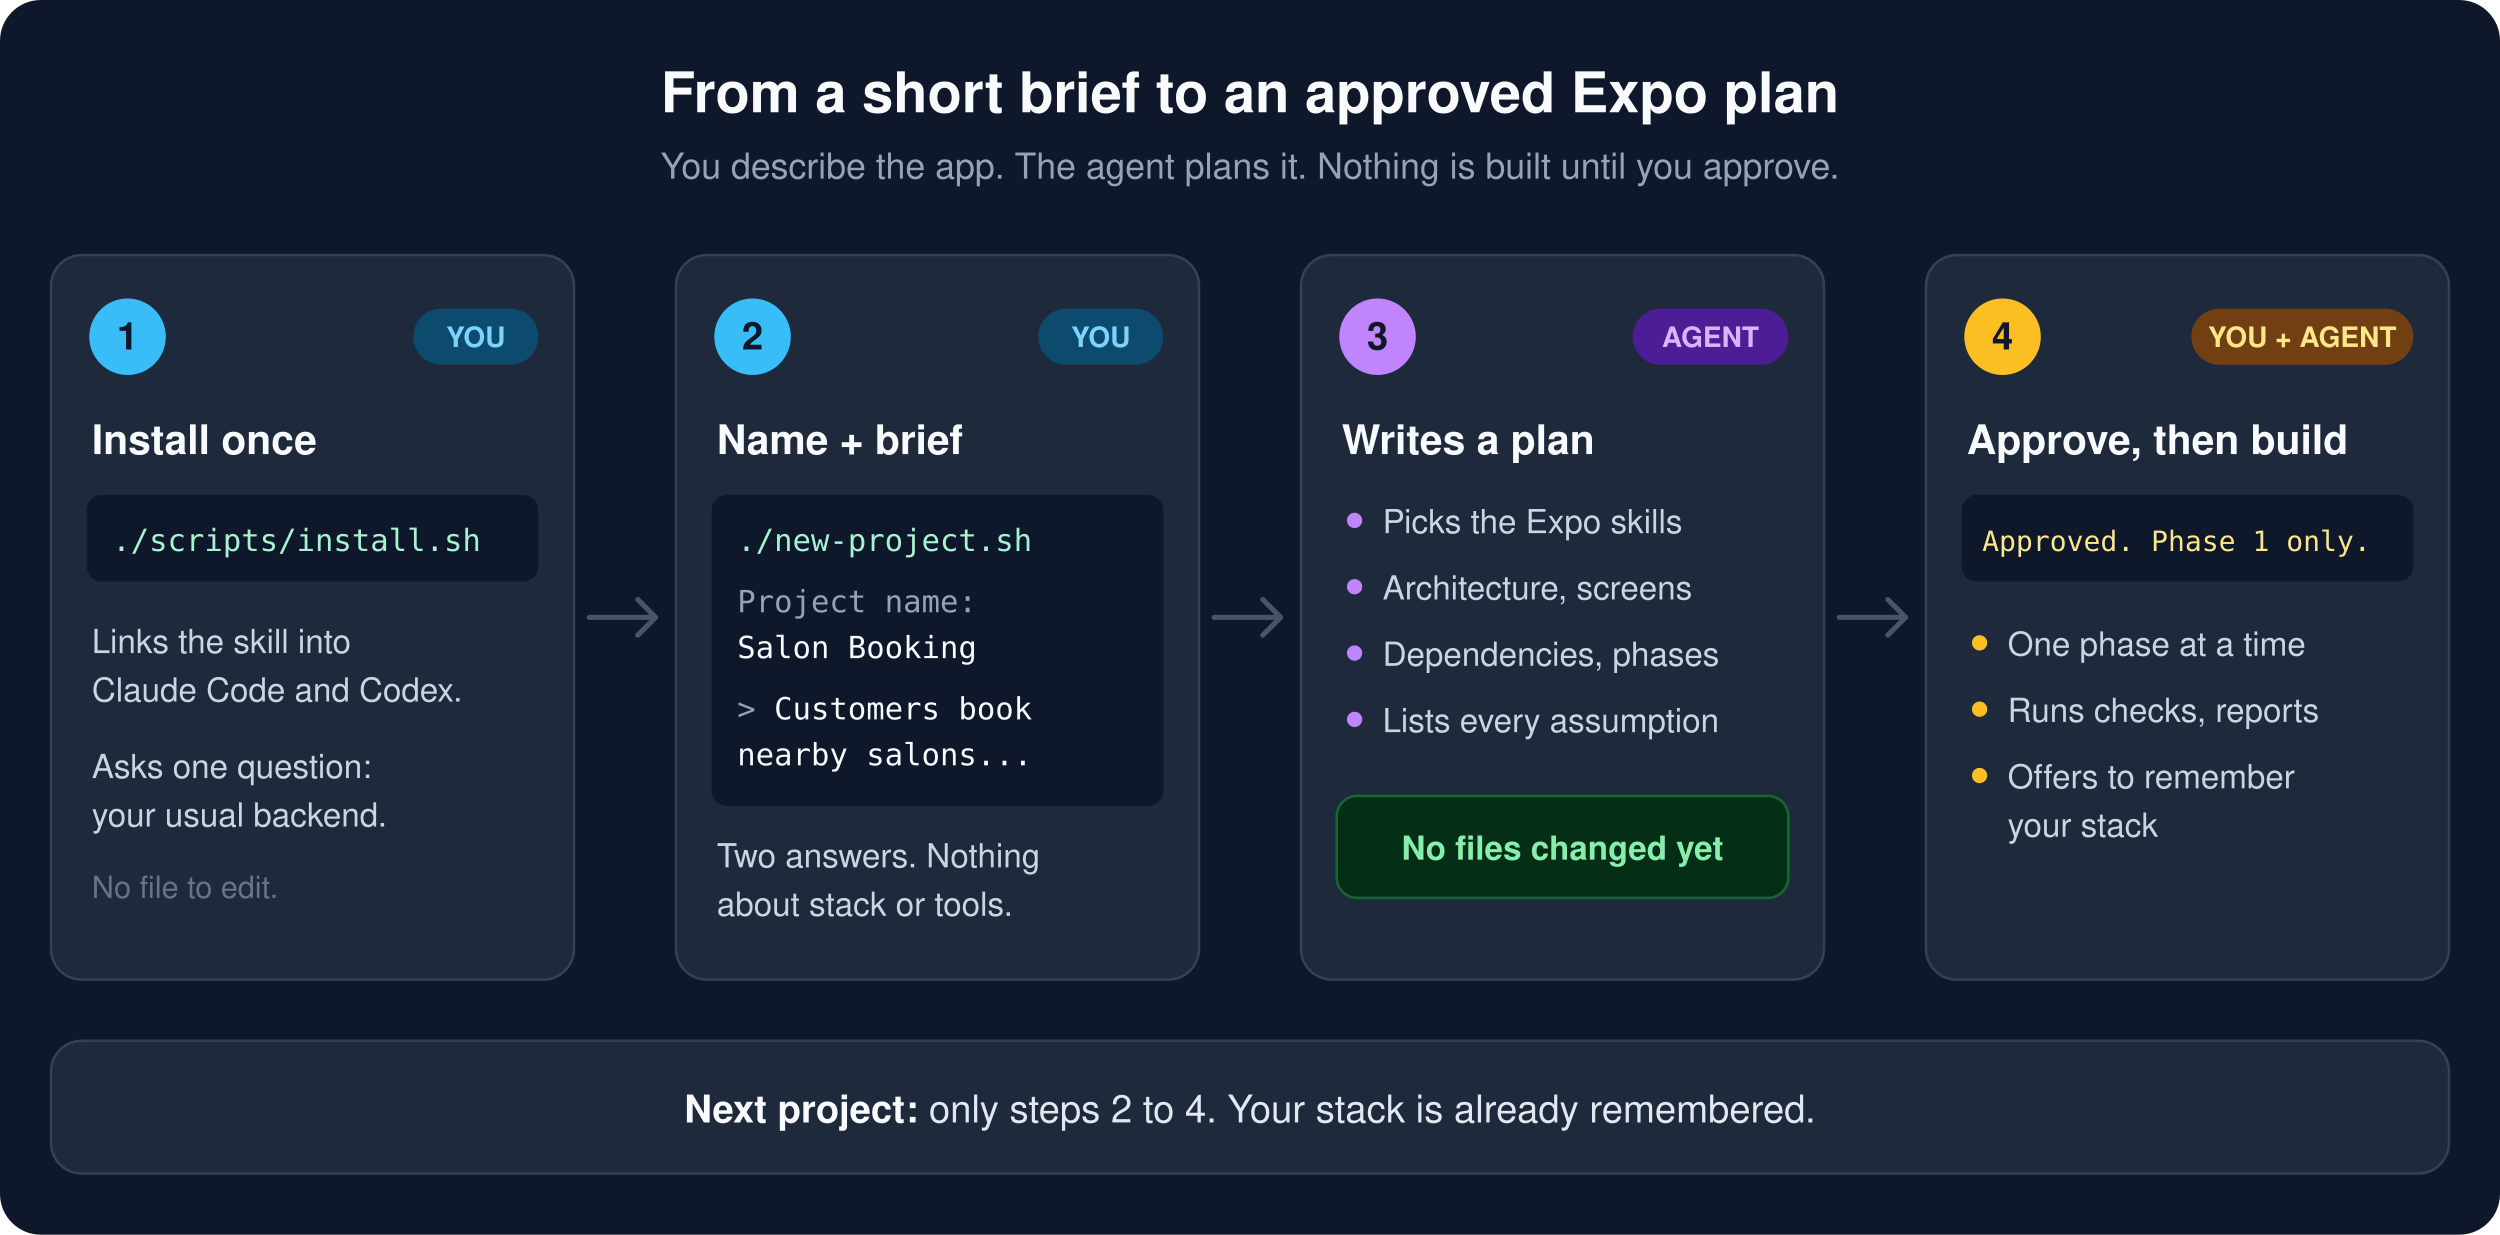
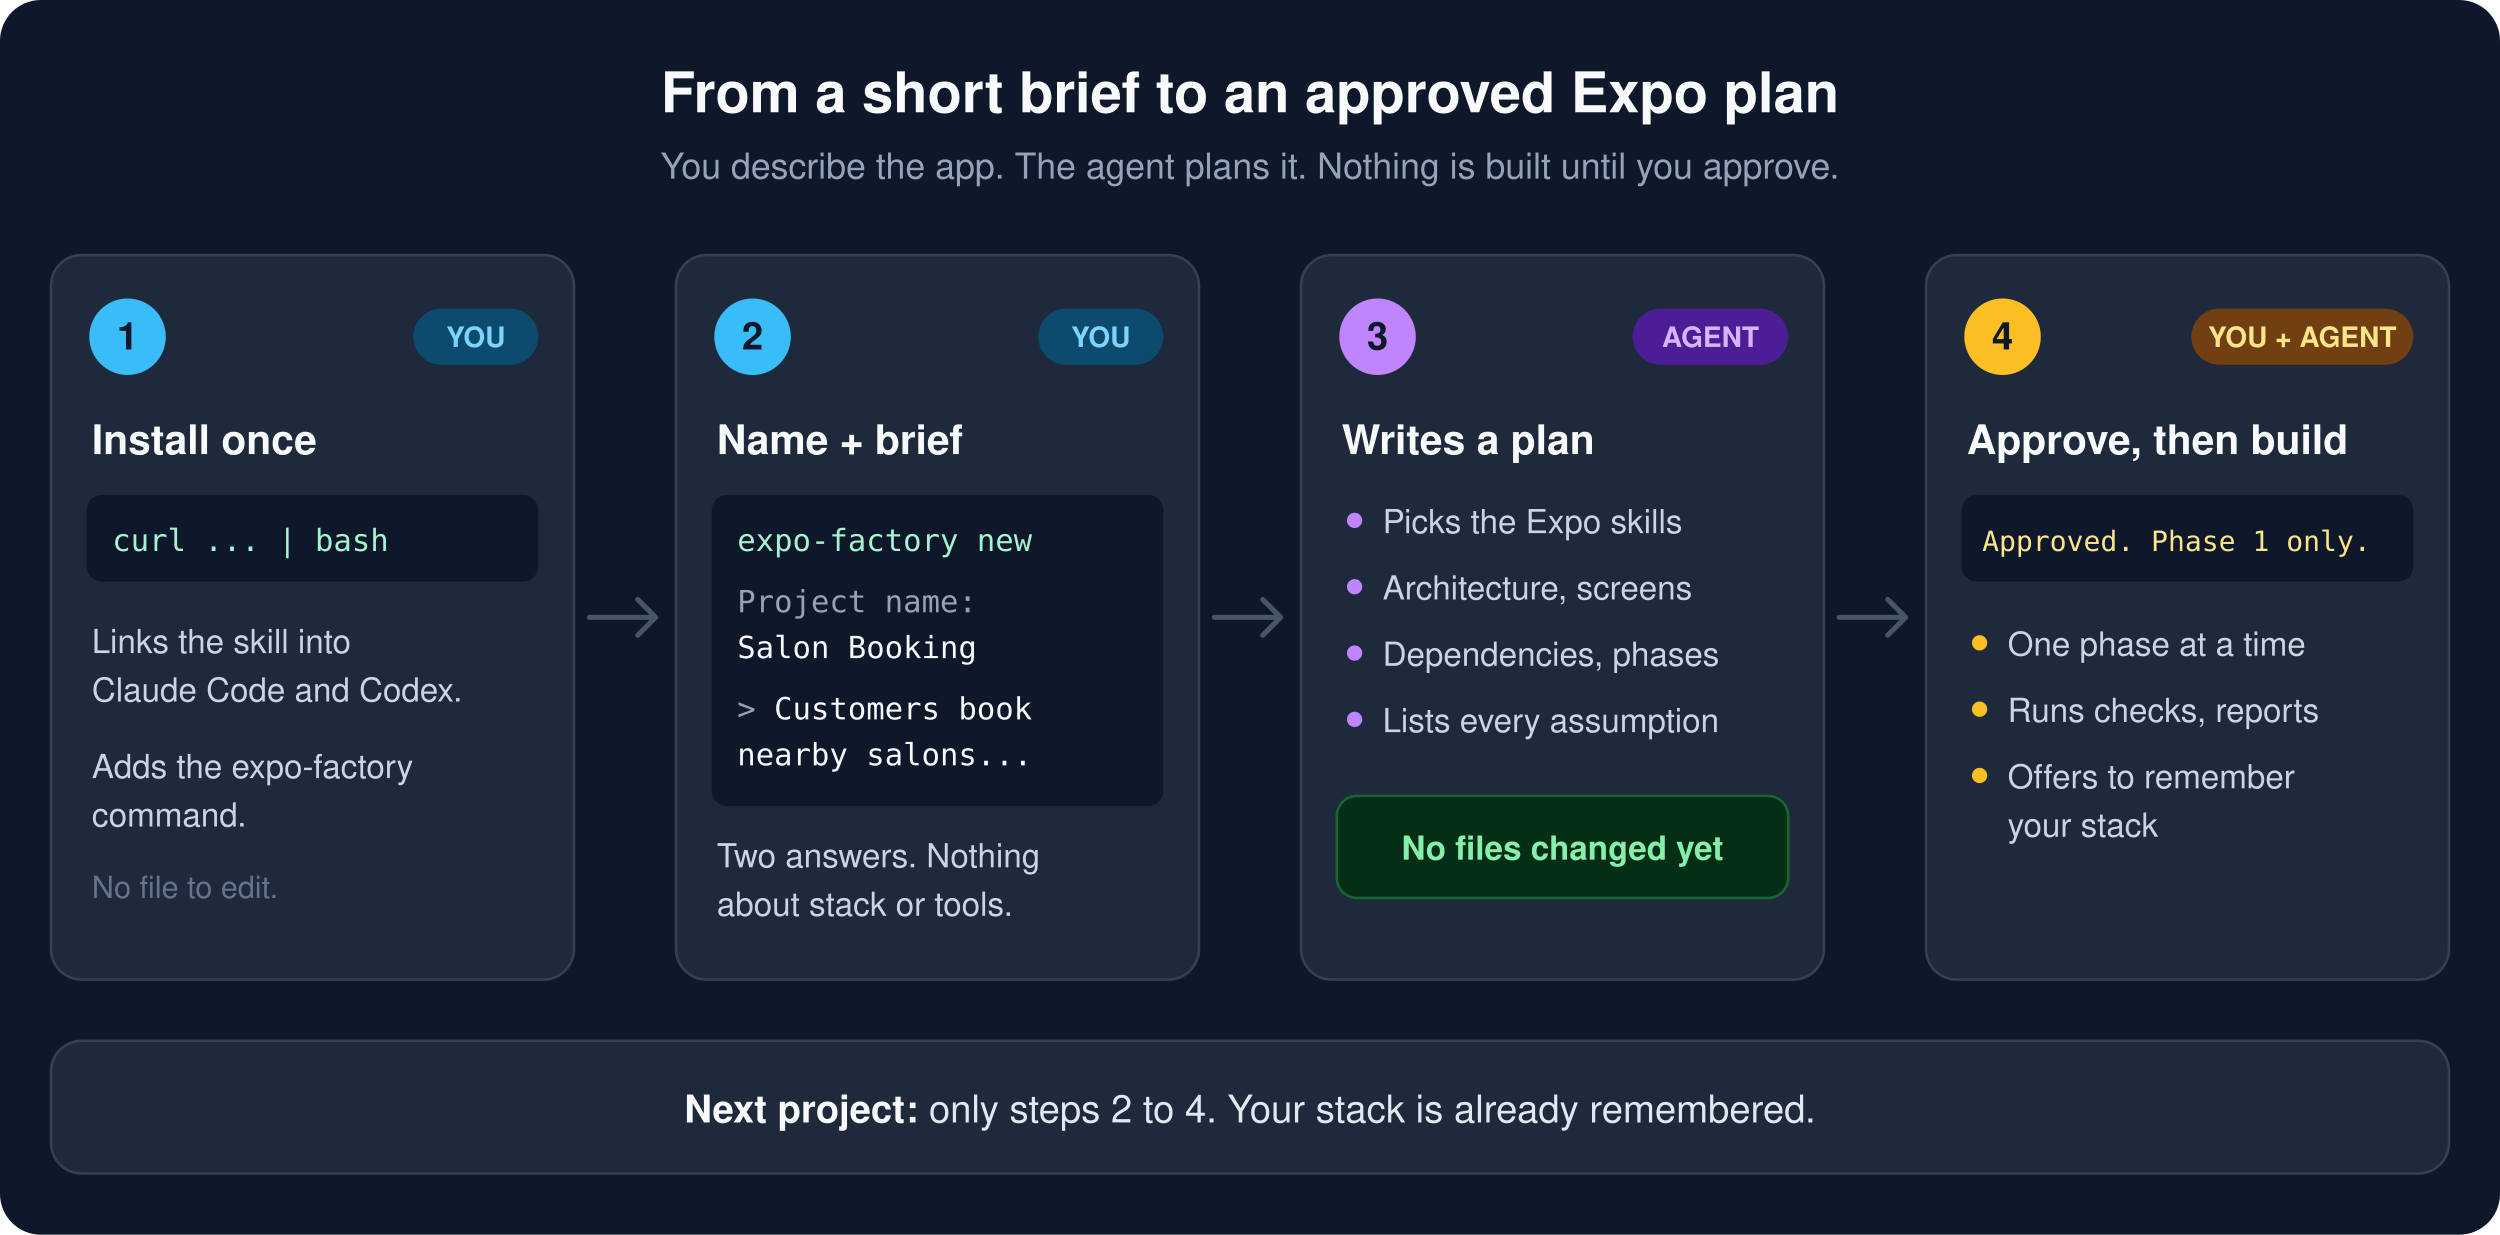
<svg xmlns="http://www.w3.org/2000/svg" viewBox="0 0 980 484" width="980" height="484" role="img" aria-labelledby="t d" font-family="-apple-system, BlinkMacSystemFont, 'Segoe UI', Helvetica, Arial, sans-serif">
  <rect width="980" height="484" rx="16" fill="#0f172a" />
  <text x="490" y="44" text-anchor="middle" font-size="22" font-weight="700" fill="#f8fafc">From a short brief to an approved Expo plan</text>
  <text x="490" y="70" text-anchor="middle" font-size="14" fill="#94a3b8">You describe the app. The agent plans it. Nothing is built until you approve.</text>
  <g stroke="#475569" stroke-width="2" fill="none" stroke-linecap="round" stroke-linejoin="round">
    <path d="M231 242 H257 M250 235 l7 7 l-7 7" />
    <path d="M476 242 H502 M495 235 l7 7 l-7 7" />
    <path d="M721 242 H747 M740 235 l7 7 l-7 7" />
  </g>
  <g transform="translate(20,100)">
    <rect width="205" height="284" rx="12" fill="#1e293b" stroke="#334155" />
    <circle cx="30" cy="32" r="15" fill="#38bdf8" />
    <text x="30" y="37" text-anchor="middle" font-size="15" font-weight="700" fill="#0f172a">1</text>
    <rect x="142" y="21" width="49" height="22" rx="11" fill="#0c4a6e" />
    <text x="166.500" y="36" text-anchor="middle" font-size="11" font-weight="700" fill="#7dd3fc">YOU</text>
    <text x="16" y="78" font-size="16" font-weight="700" fill="#f8fafc">Install once</text>
    <rect x="14" y="94" width="177" height="34" rx="6" fill="#0f172a" />
-     <text x="24" y="116" font-size="12" fill="#a7f3d0" font-family="ui-monospace, SFMono-Regular, Menlo, Consolas, monospace">./scripts/install.sh</text>
+     <text x="24" y="116" font-size="12" fill="#a7f3d0" font-family="ui-monospace, SFMono-Regular, Menlo, Consolas, monospace">curl ... | bash</text>
    <g font-size="13" fill="#cbd5e1">
      <text x="16" y="156">Links the skill into</text>
      <text x="16" y="175">Claude Code and Codex.</text>
-       <text x="16" y="205">Asks one question:</text>
-       <text x="16" y="224">your usual backend.</text>
+       <text x="16" y="205">Adds the expo-factory</text>
+       <text x="16" y="224">command.</text>
    </g>
    <text x="16" y="252" font-size="12" fill="#64748b">No file to edit.</text>
  </g>
  <g transform="translate(265,100)">
    <rect width="205" height="284" rx="12" fill="#1e293b" stroke="#334155" />
    <circle cx="30" cy="32" r="15" fill="#38bdf8" />
    <text x="30" y="37" text-anchor="middle" font-size="15" font-weight="700" fill="#0f172a">2</text>
    <rect x="142" y="21" width="49" height="22" rx="11" fill="#0c4a6e" />
    <text x="166.500" y="36" text-anchor="middle" font-size="11" font-weight="700" fill="#7dd3fc">YOU</text>
    <text x="16" y="78" font-size="16" font-weight="700" fill="#f8fafc">Name + brief</text>
    <rect x="14" y="94" width="177" height="122" rx="6" fill="#0f172a" />
    <g font-size="12" font-family="ui-monospace, SFMono-Regular, Menlo, Consolas, monospace">
-       <text x="24" y="116" fill="#a7f3d0">./new-project.sh</text>
+       <text x="24" y="116" fill="#a7f3d0">expo-factory new</text>
      <text x="24" y="140" fill="#94a3b8">Project name:</text>
      <text x="24" y="158" fill="#f8fafc">Salon Booking</text>
      <text x="24" y="182" fill="#94a3b8">&gt; <tspan fill="#f8fafc">Customers book</tspan>
      </text>
      <text x="24" y="200" fill="#f8fafc">  nearby salons...</text>
    </g>
    <g font-size="13" fill="#cbd5e1">
      <text x="16" y="240">Two answers. Nothing</text>
      <text x="16" y="259">about stack or tools.</text>
    </g>
  </g>
  <g transform="translate(510,100)">
    <rect width="205" height="284" rx="12" fill="#1e293b" stroke="#334155" />
    <circle cx="30" cy="32" r="15" fill="#c084fc" />
    <text x="30" y="37" text-anchor="middle" font-size="15" font-weight="700" fill="#0f172a">3</text>
    <rect x="130" y="21" width="61" height="22" rx="11" fill="#4c1d95" />
    <text x="160.500" y="36" text-anchor="middle" font-size="11" font-weight="700" fill="#d8b4fe">AGENT</text>
    <text x="16" y="78" font-size="16" font-weight="700" fill="#f8fafc">Writes a plan</text>
    <g font-size="13" fill="#cbd5e1">
      <circle cx="21" cy="104" r="3" fill="#c084fc" />
      <text x="32" y="109">Picks the Expo skills</text>
      <circle cx="21" cy="130" r="3" fill="#c084fc" />
      <text x="32" y="135">Architecture, screens</text>
      <circle cx="21" cy="156" r="3" fill="#c084fc" />
      <text x="32" y="161">Dependencies, phases</text>
      <circle cx="21" cy="182" r="3" fill="#c084fc" />
      <text x="32" y="187">Lists every assumption</text>
    </g>
    <rect x="14" y="212" width="177" height="40" rx="8" fill="#052e16" stroke="#166534" />
    <text x="102.500" y="237" text-anchor="middle" font-size="13" font-weight="600" fill="#86efac">No files changed yet</text>
  </g>
  <g transform="translate(755,100)">
    <rect width="205" height="284" rx="12" fill="#1e293b" stroke="#334155" />
    <circle cx="30" cy="32" r="15" fill="#fbbf24" />
    <text x="30" y="37" text-anchor="middle" font-size="15" font-weight="700" fill="#0f172a">4</text>
    <rect x="104" y="21" width="87" height="22" rx="11" fill="#713f12" />
    <text x="147.500" y="36" text-anchor="middle" font-size="11" font-weight="700" fill="#fde68a">YOU + AGENT</text>
    <text x="16" y="78" font-size="16" font-weight="700" fill="#f8fafc">Approve, then build</text>
    <rect x="14" y="94" width="177" height="34" rx="6" fill="#0f172a" />
    <text x="22" y="116" font-size="11" fill="#fde68a" font-family="ui-monospace, SFMono-Regular, Menlo, Consolas, monospace">Approved. Phase 1 only.</text>
    <g font-size="13" fill="#cbd5e1">
      <circle cx="21" cy="152" r="3" fill="#fbbf24" />
      <text x="32" y="157">One phase at a time</text>
      <circle cx="21" cy="178" r="3" fill="#fbbf24" />
      <text x="32" y="183">Runs checks, reports</text>
      <circle cx="21" cy="204" r="3" fill="#fbbf24" />
      <text x="32" y="209">Offers to remember</text>
      <text x="32" y="228">your stack</text>
    </g>
  </g>
  <rect x="20" y="408" width="940" height="52" rx="12" fill="#1e293b" stroke="#334155" />
  <text x="490" y="440" text-anchor="middle" font-size="15" fill="#e2e8f0">
    <tspan font-weight="700" fill="#f8fafc">Next project:</tspan> only steps 2 to 4. Your stack is already remembered.</text>
</svg>
